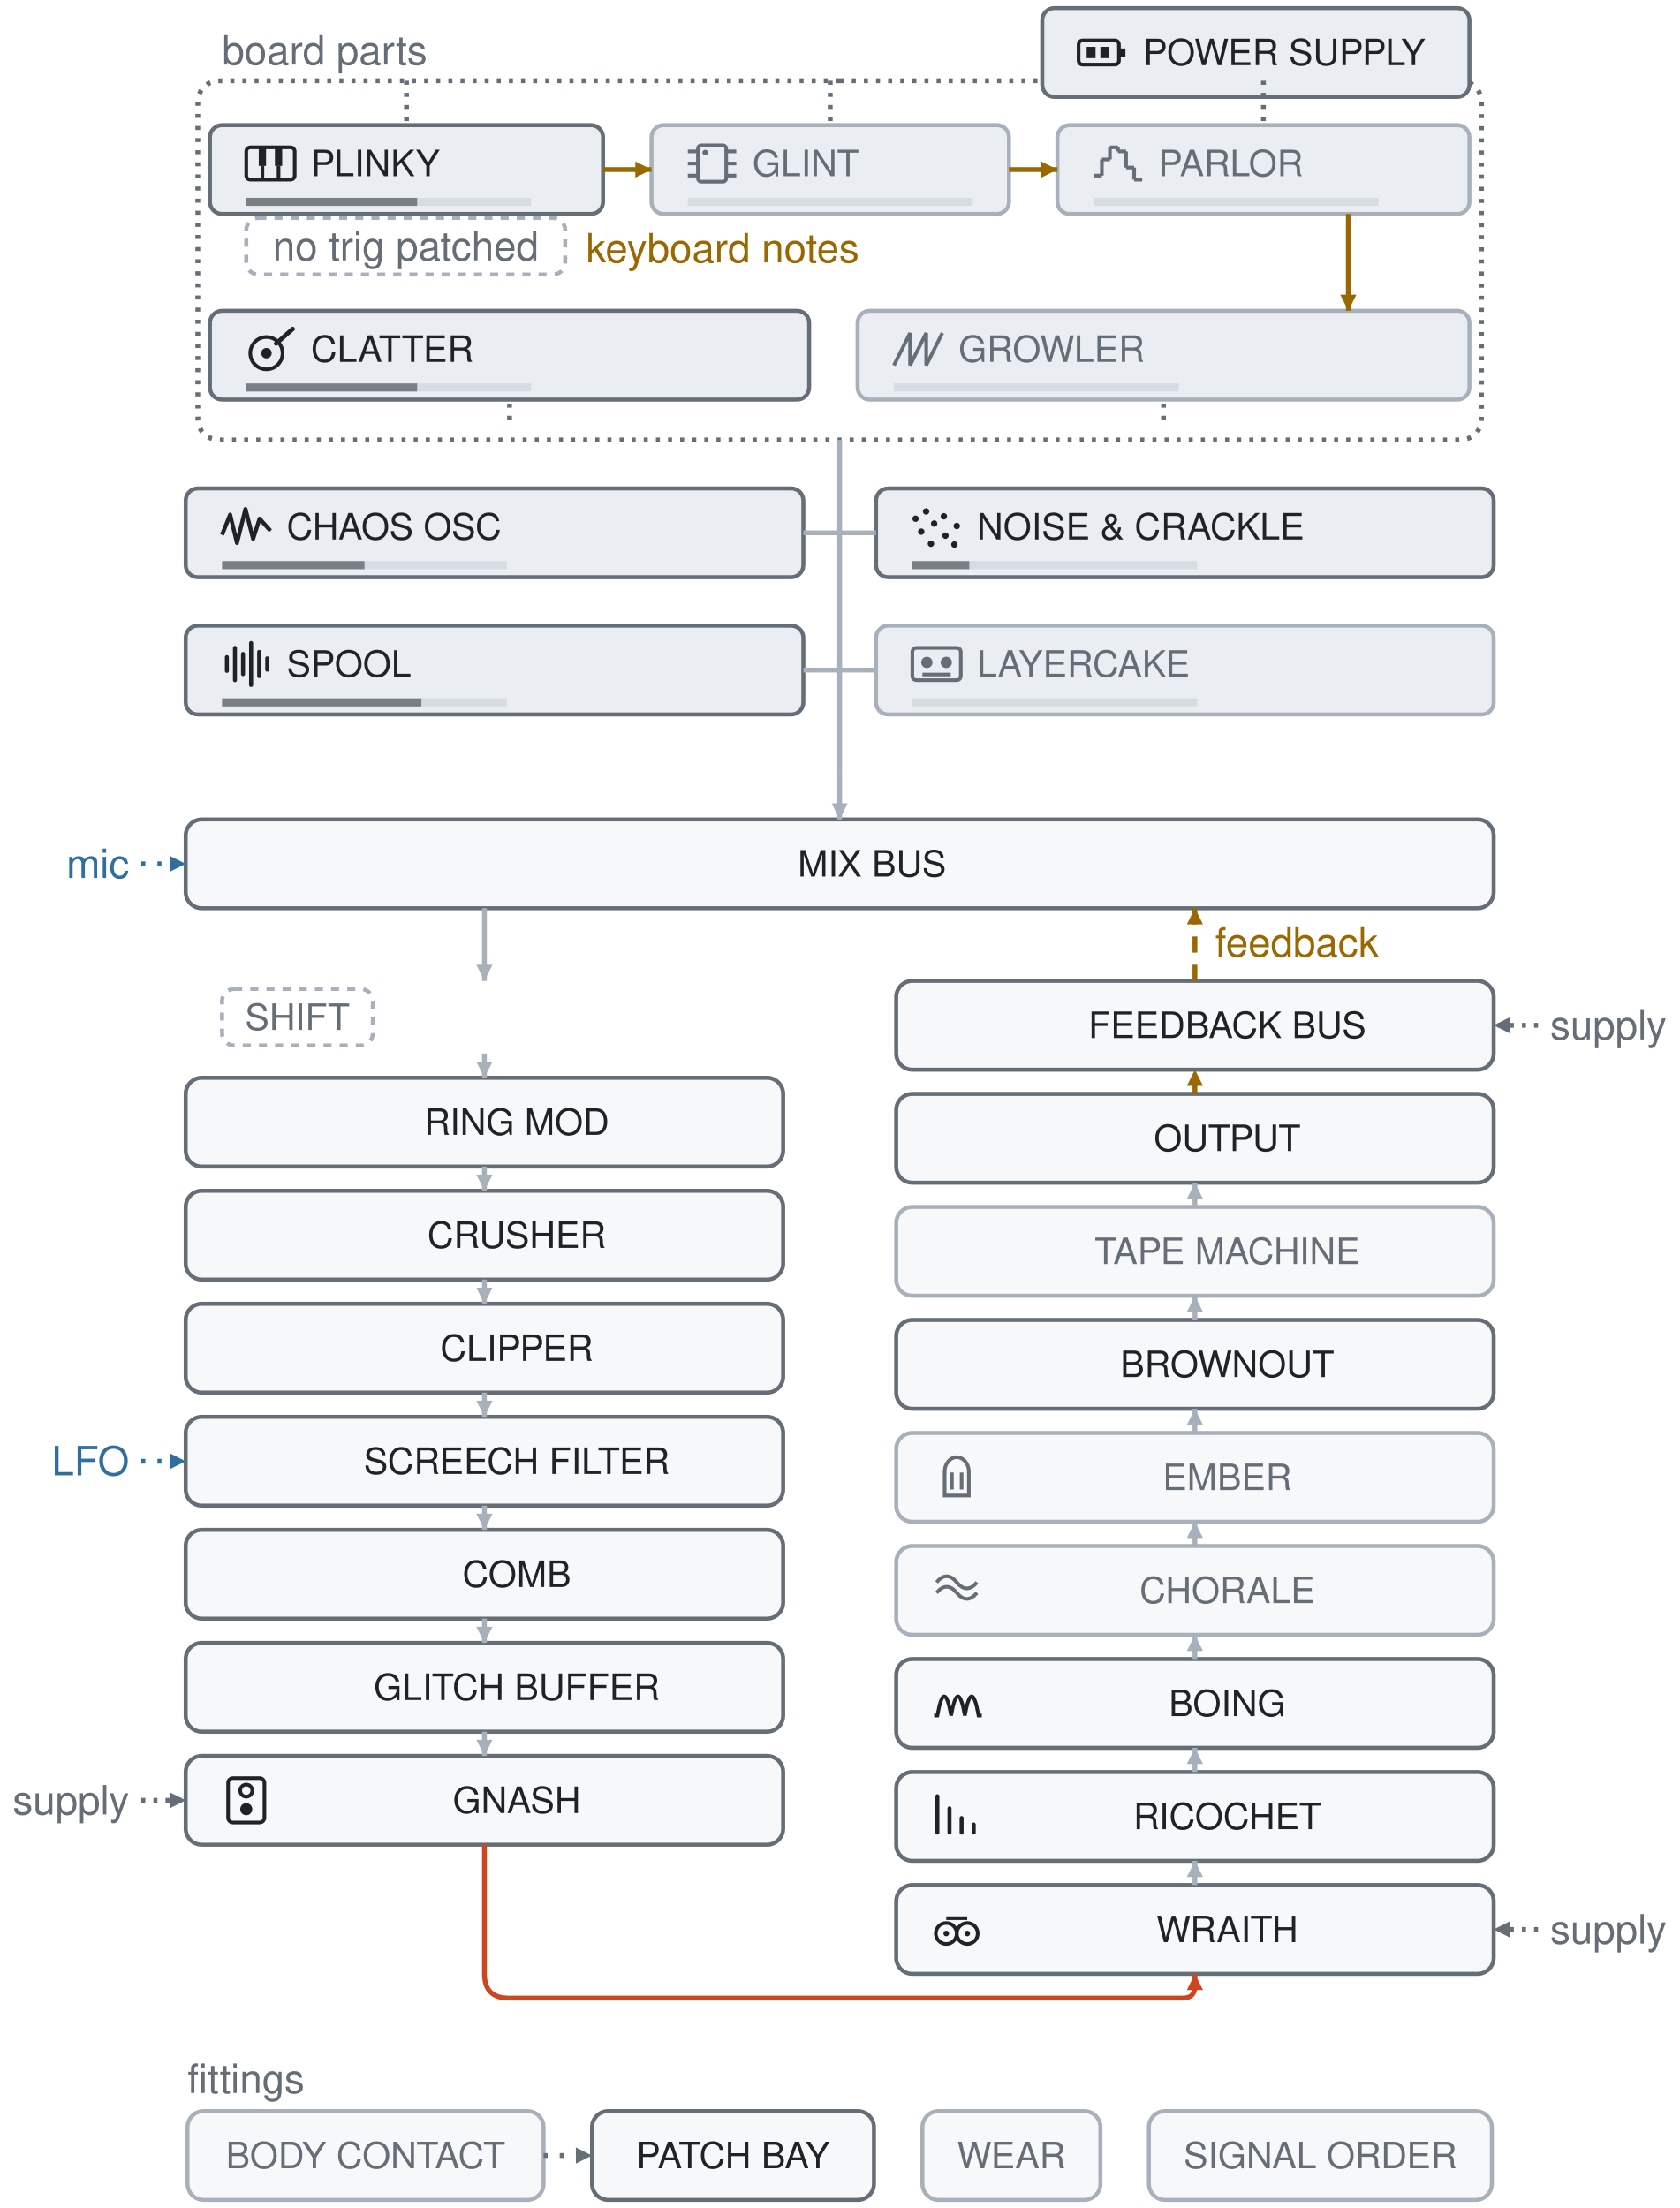
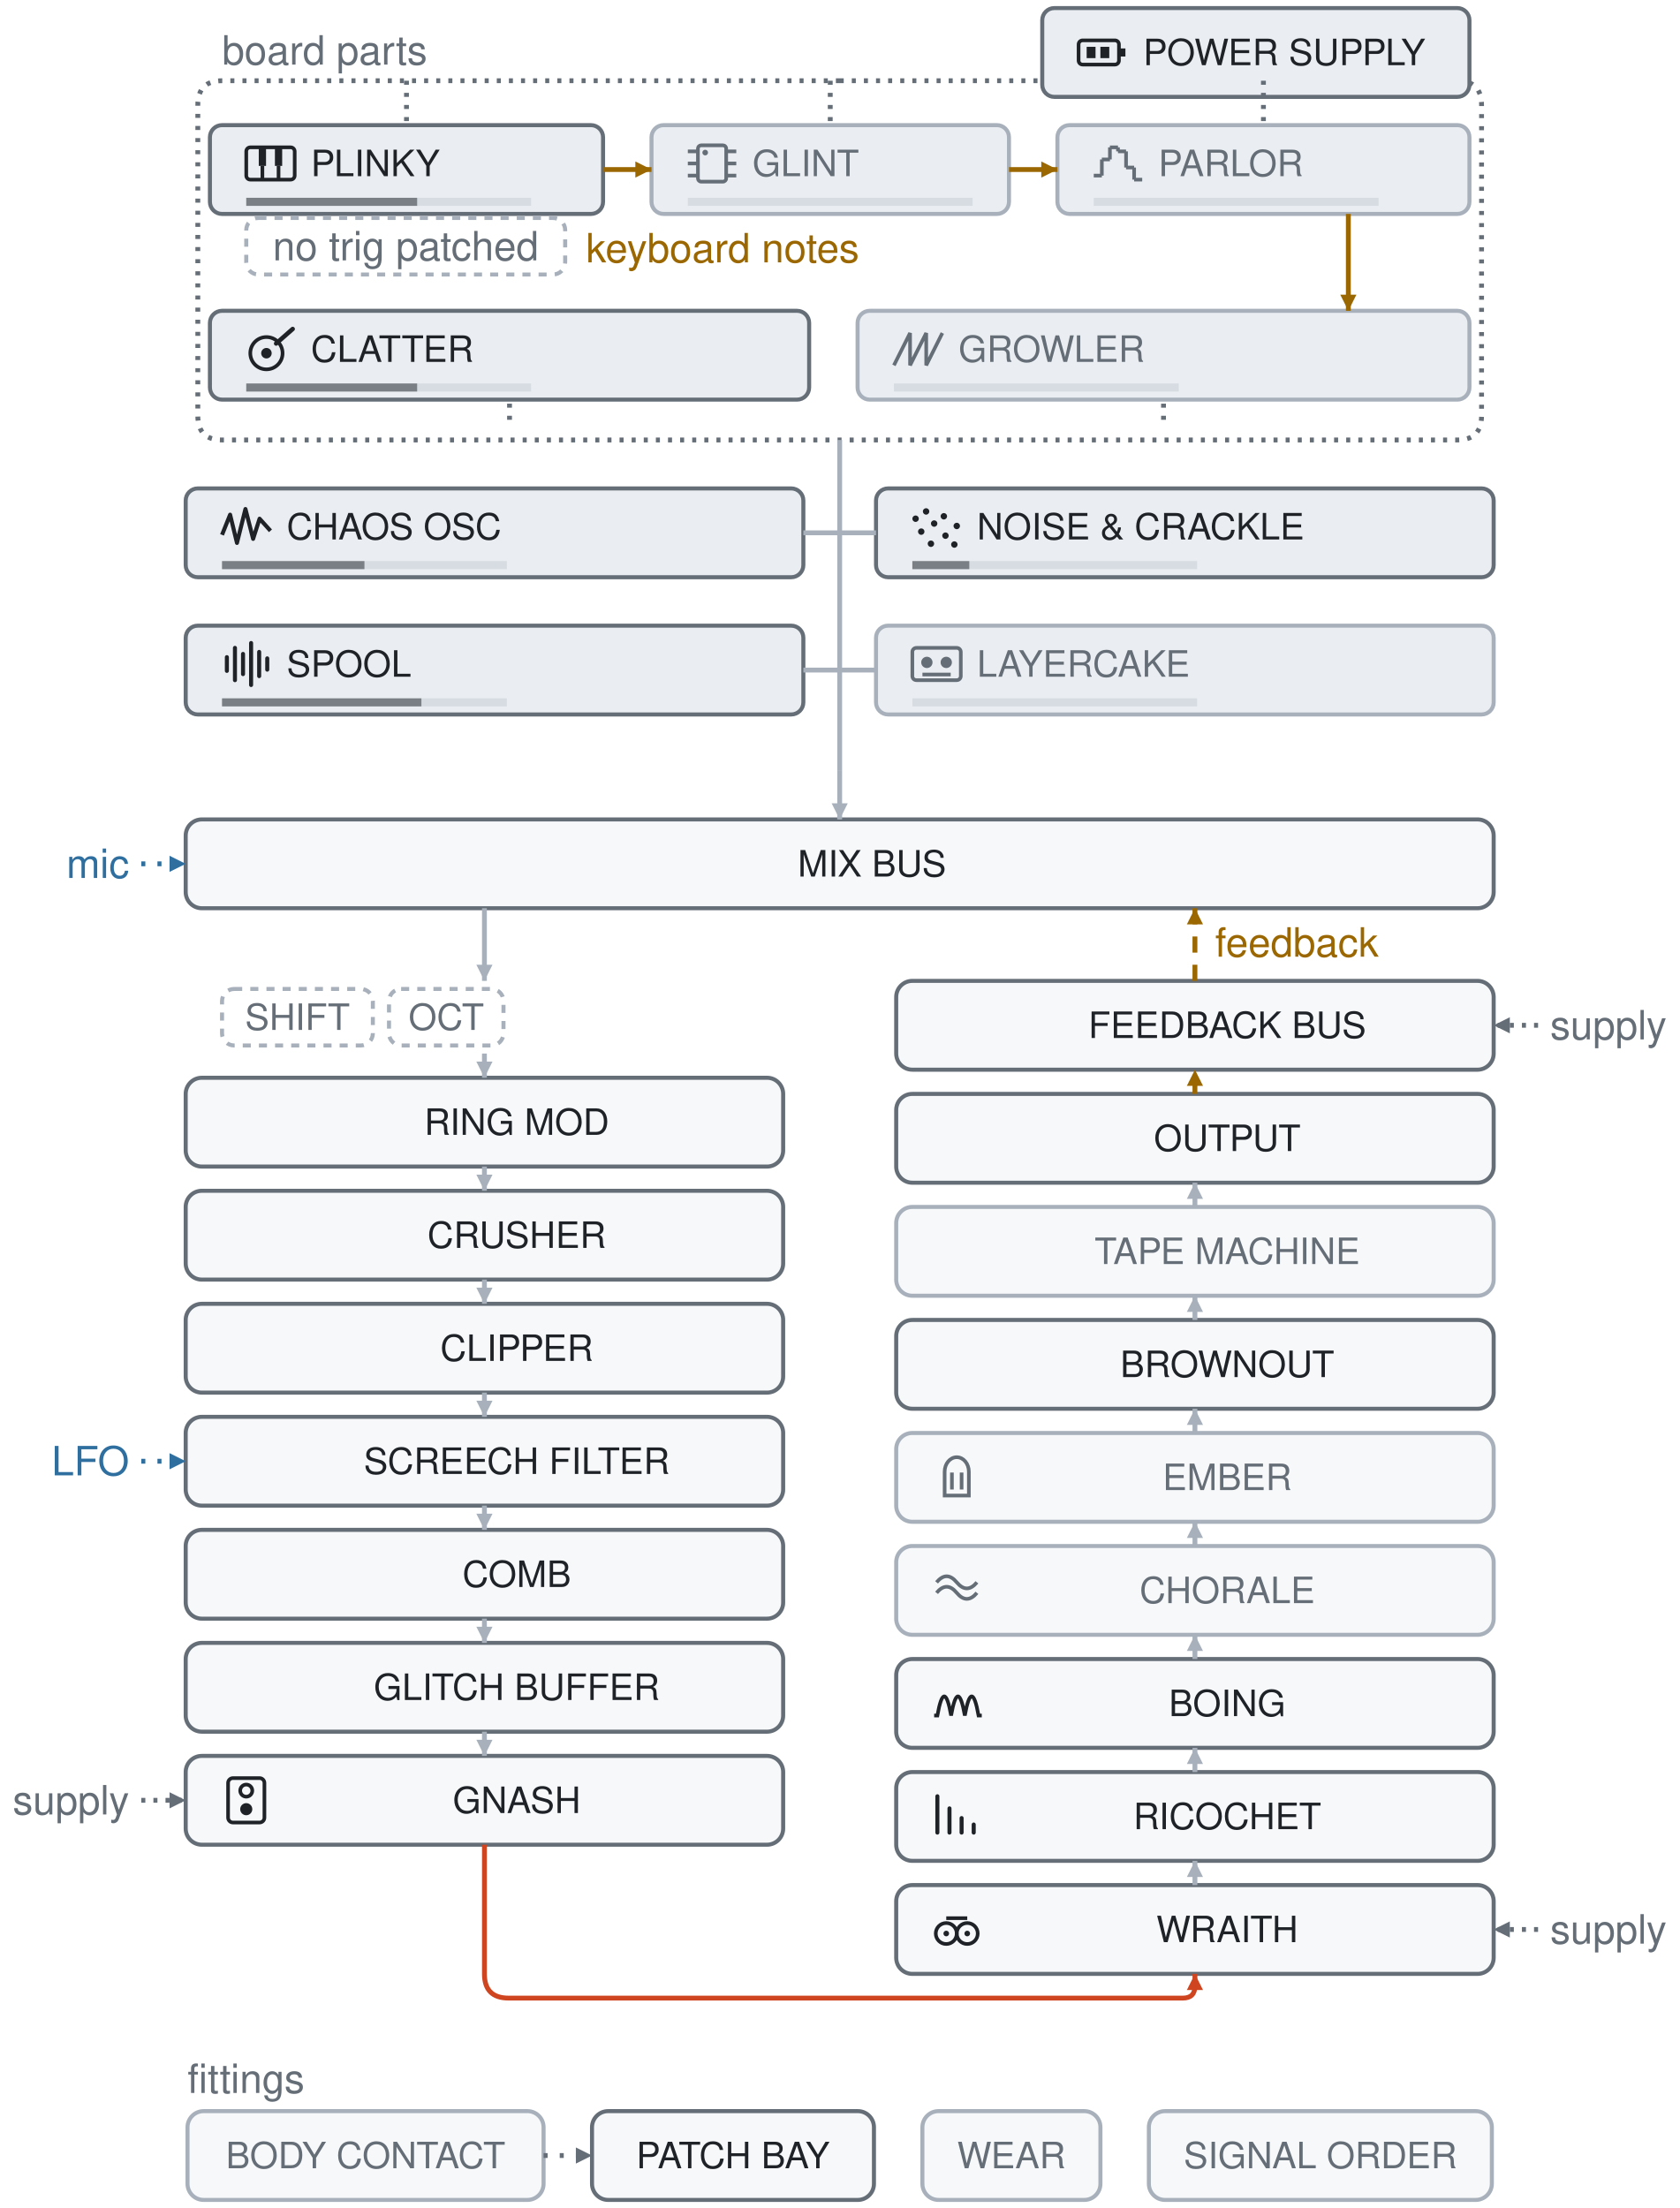
<svg xmlns="http://www.w3.org/2000/svg" viewBox="0 0 416 547" width="416" height="547" font-family="Helvetica, Arial, sans-serif">
  <g class="wire" data-wire="rail">
    <path class="line" d="M208 20L361 20Q367 20 367 26L367 103Q367 109 361 109L55 109Q49 109 49 103L49 26Q49 20 55 20L208 20" fill="none" stroke="#656d76" stroke-width="1.2" stroke-dasharray="1 2" />
    <path class="head" d="" fill="#656d76" />
  </g>
  <g class="node">
    <text x="55" y="16" fill="#656d76" font-size="10" text-anchor="start">board parts</text>
  </g>
  <g class="node">
    <rect class="box" x="52" y="31" width="97.385" height="22" rx="3" fill="#eaeef2" stroke="#656d76" stroke-width="1" />
    <g class="glyph">
      <rect x="61" y="36.5" width="12" height="8" rx="1" fill="none" stroke="#1f2328" stroke-width="0.9" />
      <path d="M 65 41.1 V 44.5 M 69 41.1 V 44.5" stroke="#1f2328" stroke-width="0.9" />
      <rect x="64.1" y="36.5" width="1.8" height="4.6" fill="#1f2328" />
      <rect x="68.1" y="36.5" width="1.8" height="4.6" fill="#1f2328" />
    </g>
    <text x="77" y="43.65" fill="#1f2328" font-size="9" text-anchor="start">PLINKY</text>
    <rect x="61" y="49" width="70.553" height="2" fill="#a8b1bb" fill-opacity="0.3" />
    <rect x="61" y="49" width="42.332" height="2" fill="#1f2328" fill-opacity="0.5" />
  </g>
  <g class="node">
    <rect class="box" x="52" y="77" width="148.435" height="22" rx="3" fill="#eaeef2" stroke="#656d76" stroke-width="1" />
    <g class="glyph">
      <circle cx="66" cy="87.5" r="4" fill="none" stroke="#1f2328" stroke-width="0.9" />
      <circle cx="66" cy="87.5" r="1.3" fill="#1f2328" />
      <path d="M 72.5 81.5 L 68.4 85.1" stroke="#1f2328" stroke-width="1.1" stroke-linecap="round" />
    </g>
    <text x="77" y="89.65" fill="#1f2328" font-size="9" text-anchor="start">CLATTER</text>
    <rect x="61" y="95" width="70.553" height="2" fill="#a8b1bb" fill-opacity="0.3" />
    <rect x="61" y="95" width="42.332" height="2" fill="#1f2328" fill-opacity="0.5" />
  </g>
  <g class="node">
    <rect class="box" x="161.385" y="31" width="88.553" height="22" rx="3" fill="#eaeef2" stroke="#a8b1bb" stroke-width="1" />
    <g class="glyph">
      <rect x="172.885" y="36" width="7" height="9" rx="0.8" fill="none" stroke="#656d76" stroke-width="0.9" />
      <path d="M 170.385 37.5 h 2.5 M 179.885 37.5 h 2.5 M 170.385 40.5 h 2.5 M 179.885 40.5 h 2.5 M 170.385 43.5 h 2.5 M 179.885 43.5 h 2.5" stroke="#656d76" stroke-width="0.9" />
      <circle cx="174.685" cy="37.8" r="0.7" fill="#656d76" />
    </g>
    <text x="186.385" y="43.65" fill="#656d76" font-size="9" text-anchor="start">GLINT</text>
    <rect x="170.385" y="49" width="70.553" height="2" fill="#a8b1bb" fill-opacity="0.3" />
  </g>
  <g class="node">
    <rect class="box" x="261.939" y="31" width="102.061" height="22" rx="3" fill="#eaeef2" stroke="#a8b1bb" stroke-width="1" />
    <g class="glyph">
      <path d="M 270.939 43.5 h 2 M 272.939 39.5 h 2 M 274.939 36.5 h 2 M 276.939 37.5 h 2 M 278.939 41.5 h 2 M 280.939 44.5 h 2 M 272.939 43.5 V 39.5 M 274.939 39.5 V 36.5 M 276.939 36.5 V 37.5 M 278.939 37.5 V 41.5 M 280.939 41.5 V 44.5" fill="none" stroke="#656d76" stroke-width="0.9" stroke-linejoin="miter" />
    </g>
    <text x="286.939" y="43.65" fill="#656d76" font-size="9" text-anchor="start">PARLOR</text>
    <rect x="270.939" y="49" width="70.553" height="2" fill="#a8b1bb" fill-opacity="0.3" />
  </g>
  <g class="node">
    <rect class="box" x="212.435" y="77" width="151.565" height="22" rx="3" fill="#eaeef2" stroke="#a8b1bb" stroke-width="1" />
    <g class="glyph">
      <path d="M 221.435 90.5 L 225.435 82.5 V 90.5 L 229.435 82.5 V 90.5 L 233.435 82.5" fill="none" stroke="#656d76" stroke-width="0.9" stroke-linejoin="miter" />
    </g>
    <text x="237.435" y="89.65" fill="#656d76" font-size="9" text-anchor="start">GROWLER</text>
    <rect x="221.435" y="95" width="70.553" height="2" fill="#a8b1bb" fill-opacity="0.3" />
  </g>
  <g class="node">
    <rect class="box" x="46" y="121" width="153" height="22" rx="3" fill="#eaeef2" stroke="#656d76" stroke-width="1" />
    <g class="glyph">
      <path d="M 55 132.5 L 57 127.5 L 58.7 134.5 L 60.8 126.1 L 62.7 133.5 L 64.3 128.5 L 67 131.5" fill="none" stroke="#1f2328" stroke-width="1" stroke-linejoin="round" />
    </g>
    <text x="71" y="133.65" fill="#1f2328" font-size="9" text-anchor="start">CHAOS OSC</text>
    <rect x="55" y="139" width="70.553" height="2" fill="#a8b1bb" fill-opacity="0.3" />
    <rect x="55" y="139" width="35.277" height="2" fill="#1f2328" fill-opacity="0.5" />
  </g>
  <g class="node">
    <rect class="box" x="217" y="121" width="153" height="22" rx="3" fill="#eaeef2" stroke="#656d76" stroke-width="1" />
    <g class="glyph">
      <path d="M 226.8 127.7 a 0.8 0.8 0 1 0 0.01 0 M 229.4 125.9 a 0.8 0.8 0 1 0 0.01 0 M 228.2 130.9 a 0.8 0.8 0 1 0 0.01 0 M 231.4 128.9 a 0.8 0.8 0 1 0 0.01 0 M 230.6 133.9 a 0.8 0.8 0 1 0 0.01 0 M 233.8 127.1 a 0.8 0.8 0 1 0 0.01 0 M 234.2 131.9 a 0.8 0.8 0 1 0 0.01 0 M 237 129.5 a 0.8 0.8 0 1 0 0.01 0 M 236.4 134.1 a 0.8 0.8 0 1 0 0.01 0" fill="#1f2328" />
    </g>
    <text x="242" y="133.65" fill="#1f2328" font-size="9" text-anchor="start">NOISE &amp; CRACKLE</text>
    <rect x="226" y="139" width="70.553" height="2" fill="#a8b1bb" fill-opacity="0.3" />
    <rect x="226" y="139" width="14.111" height="2" fill="#1f2328" fill-opacity="0.5" />
  </g>
  <g class="node">
    <rect class="box" x="46" y="155" width="153" height="22" rx="3" fill="#eaeef2" stroke="#656d76" stroke-width="1" />
    <g class="glyph">
      <path d="M 56.2 162.8 v 3.4 M 58.2 160.5 v 8 M 60.2 162 v 5 M 62.2 159.3 v 10.4 M 64.2 161.5 v 6 M 66.2 163.1 v 2.8" stroke="#1f2328" stroke-width="1" stroke-linecap="round" />
    </g>
    <text x="71" y="167.65" fill="#1f2328" font-size="9" text-anchor="start">SPOOL</text>
    <rect x="55" y="173" width="70.553" height="2" fill="#a8b1bb" fill-opacity="0.3" />
    <rect x="55" y="173" width="49.387" height="2" fill="#1f2328" fill-opacity="0.5" />
  </g>
  <g class="node">
    <rect class="box" x="217" y="155" width="153" height="22" rx="3" fill="#eaeef2" stroke="#a8b1bb" stroke-width="1" />
    <g class="glyph">
      <rect x="226" y="160.5" width="12" height="8" rx="1" fill="none" stroke="#656d76" stroke-width="0.9" />
      <circle cx="229.6" cy="164.1" r="1.4" fill="#656d76" />
      <circle cx="234.4" cy="164.1" r="1.4" fill="#656d76" />
      <path d="M 228.5 167.1 h 7" stroke="#656d76" stroke-width="0.9" />
    </g>
    <text x="242" y="167.65" fill="#656d76" font-size="9" text-anchor="start">LAYERCAKE</text>
    <rect x="226" y="173" width="70.553" height="2" fill="#a8b1bb" fill-opacity="0.3" />
  </g>
  <g class="node">
    <rect class="box" x="46" y="203" width="324" height="22" rx="4" fill="#f6f8fa" stroke="#656d76" stroke-width="1" />
    <text x="216" y="217.15" fill="#1f2328" font-size="9" text-anchor="middle">MIX BUS</text>
  </g>
  <g class="node" />
  <g class="node">
    <rect class="box" x="46" y="267" width="148" height="22" rx="4" fill="#f6f8fa" stroke="#656d76" stroke-width="1" />
    <text x="128" y="281.15" fill="#1f2328" font-size="9" text-anchor="middle">RING MOD</text>
  </g>
  <g class="node">
    <rect class="box" x="46" y="295" width="148" height="22" rx="4" fill="#f6f8fa" stroke="#656d76" stroke-width="1" />
    <text x="128" y="309.15" fill="#1f2328" font-size="9" text-anchor="middle">CRUSHER</text>
  </g>
  <g class="node">
    <rect class="box" x="46" y="323" width="148" height="22" rx="4" fill="#f6f8fa" stroke="#656d76" stroke-width="1" />
    <text x="128" y="337.15" fill="#1f2328" font-size="9" text-anchor="middle">CLIPPER</text>
  </g>
  <g class="node">
    <rect class="box" x="46" y="351" width="148" height="22" rx="4" fill="#f6f8fa" stroke="#656d76" stroke-width="1" />
    <text x="128" y="365.15" fill="#1f2328" font-size="9" text-anchor="middle">SCREECH FILTER</text>
  </g>
  <g class="node">
    <rect class="box" x="46" y="379" width="148" height="22" rx="4" fill="#f6f8fa" stroke="#656d76" stroke-width="1" />
    <text x="128" y="393.15" fill="#1f2328" font-size="9" text-anchor="middle">COMB</text>
  </g>
  <g class="node">
    <rect class="box" x="46" y="407" width="148" height="22" rx="4" fill="#f6f8fa" stroke="#656d76" stroke-width="1" />
    <text x="128" y="421.15" fill="#1f2328" font-size="9" text-anchor="middle">GLITCH BUFFER</text>
  </g>
  <g class="node">
    <rect class="box" x="46" y="435" width="148" height="22" rx="4" fill="#f6f8fa" stroke="#656d76" stroke-width="1" />
    <g class="glyph">
      <rect x="56.5" y="440.5" width="9" height="11" rx="1.2" fill="none" stroke="#1f2328" stroke-width="0.9" />
      <circle cx="61" cy="443.6" r="1.5" fill="none" stroke="#1f2328" stroke-width="0.9" />
      <circle cx="61" cy="448.2" r="1.5" fill="#1f2328" />
    </g>
    <text x="128" y="449.15" fill="#1f2328" font-size="9" text-anchor="middle">GNASH</text>
  </g>
  <g class="node">
    <rect class="box" x="222" y="467" width="148" height="22" rx="4" fill="#f6f8fa" stroke="#656d76" stroke-width="1" />
    <g class="glyph">
      <circle cx="234.4" cy="479" r="2.6" fill="none" stroke="#1f2328" stroke-width="0.9" />
      <circle cx="234.4" cy="479" r="0.7" fill="#1f2328" />
      <circle cx="239.6" cy="479" r="2.6" fill="none" stroke="#1f2328" stroke-width="0.9" />
      <circle cx="239.6" cy="479" r="0.7" fill="#1f2328" />
      <path d="M 234.4 475.2 H 239.6" stroke="#1f2328" stroke-width="0.9" />
    </g>
    <text x="304" y="481.15" fill="#1f2328" font-size="9" text-anchor="middle">WRAITH</text>
  </g>
  <g class="node">
    <rect class="box" x="222" y="439" width="148" height="22" rx="4" fill="#f6f8fa" stroke="#656d76" stroke-width="1" />
    <g class="glyph">
      <path d="M 232.2 454 v -9 M 235.2 454 v -6 M 238.2 454 v -3.6 M 241.2 454 v -2" stroke="#1f2328" stroke-width="1" stroke-linecap="round" />
    </g>
    <text x="304" y="453.15" fill="#1f2328" font-size="9" text-anchor="middle">RICOCHET</text>
  </g>
  <g class="node">
    <rect class="box" x="222" y="411" width="148" height="22" rx="4" fill="#f6f8fa" stroke="#656d76" stroke-width="1" />
    <g class="glyph">
      <path d="M 231.4 425 h 0.8 q 1.7 -9.5 3.4 0 q 1.7 -9.5 3.4 0 q 1.7 -9.5 3.4 0 h 0.8" fill="none" stroke="#1f2328" stroke-width="0.9" />
    </g>
    <text x="304" y="425.15" fill="#1f2328" font-size="9" text-anchor="middle">BOING</text>
  </g>
  <g class="node">
    <rect class="box" x="222" y="383" width="148" height="22" rx="4" fill="#f6f8fa" stroke="#a8b1bb" stroke-width="1" />
    <g class="glyph">
      <path d="M 232 392 q 2.5 -3 5 0 q 2.5 3 5 0" fill="none" stroke="#656d76" stroke-width="0.9" />
      <path d="M 232 394.6 q 2.5 -3 5 0 q 2.5 3 5 0" fill="none" stroke="#656d76" stroke-width="0.9" />
    </g>
    <text x="304" y="397.15" fill="#656d76" font-size="9" text-anchor="middle">CHORALE</text>
  </g>
  <g class="node">
    <rect class="box" x="222" y="355" width="148" height="22" rx="4" fill="#f6f8fa" stroke="#a8b1bb" stroke-width="1" />
    <g class="glyph">
      <path d="M 234 370.5 V 364.6 a 3 3.6 0 0 1 6 0 V 370.5 z" fill="none" stroke="#656d76" stroke-width="0.9" />
      <path d="M 235.8 369 V 364.8 M 238.2 369 V 364.8" fill="none" stroke="#656d76" stroke-width="0.9" />
    </g>
    <text x="304" y="369.15" fill="#656d76" font-size="9" text-anchor="middle">EMBER</text>
  </g>
  <g class="node">
    <rect class="box" x="222" y="327" width="148" height="22" rx="4" fill="#f6f8fa" stroke="#656d76" stroke-width="1" />
    <text x="304" y="341.15" fill="#1f2328" font-size="9" text-anchor="middle">BROWNOUT</text>
  </g>
  <g class="node">
    <rect class="box" x="222" y="299" width="148" height="22" rx="4" fill="#f6f8fa" stroke="#a8b1bb" stroke-width="1" />
    <text x="304" y="313.15" fill="#656d76" font-size="9" text-anchor="middle">TAPE MACHINE</text>
  </g>
  <g class="node">
    <rect class="box" x="222" y="271" width="148" height="22" rx="4" fill="#f6f8fa" stroke="#656d76" stroke-width="1" />
    <text x="304" y="285.15" fill="#1f2328" font-size="9" text-anchor="middle">OUTPUT</text>
  </g>
  <g class="node">
    <rect class="box" x="222" y="243" width="148" height="22" rx="4" fill="#f6f8fa" stroke="#656d76" stroke-width="1" />
    <text x="304" y="257.15" fill="#1f2328" font-size="9" text-anchor="middle">FEEDBACK BUS</text>
  </g>
  <g class="node">
    <rect class="box" x="46.45" y="523" width="88.2" height="22" rx="4" fill="#f6f8fa" stroke="#a8b1bb" stroke-width="1" />
    <text x="90.55" y="537.15" fill="#656d76" font-size="9" text-anchor="middle">BODY CONTACT</text>
  </g>
  <g class="node">
    <rect class="box" x="146.65" y="523" width="69.84" height="22" rx="4" fill="#f6f8fa" stroke="#656d76" stroke-width="1" />
    <text x="181.57" y="537.15" fill="#1f2328" font-size="9" text-anchor="middle">PATCH BAY</text>
  </g>
  <g class="node">
    <rect class="box" x="228.49" y="523" width="44.1" height="22" rx="4" fill="#f6f8fa" stroke="#a8b1bb" stroke-width="1" />
    <text x="250.54" y="537.15" fill="#656d76" font-size="9" text-anchor="middle">WEAR</text>
  </g>
  <g class="node">
    <rect class="box" x="284.59" y="523" width="84.96" height="22" rx="4" fill="#f6f8fa" stroke="#a8b1bb" stroke-width="1" />
    <text x="327.07" y="537.15" fill="#656d76" font-size="9" text-anchor="middle">SIGNAL ORDER</text>
  </g>
  <g class="node">
    <rect class="box" x="55" y="245" width="37.36" height="14" rx="3" fill="none" stroke="#a8b1bb" stroke-dasharray="2 2" />
    <text x="73.68" y="255.15" fill="#656d76" font-size="9" text-anchor="middle">SHIFT</text>
  </g>
  <g class="node">
+     <rect class="box" x="96.36" y="245" width="28.36" height="14" rx="3" fill="none" stroke="#a8b1bb" stroke-dasharray="2 2" />
+     <text x="110.54" y="255.15" fill="#656d76" font-size="9" text-anchor="middle">OCT</text>
+   </g>
+   <g class="node">
    <rect class="box" x="61" y="54" width="79" height="14" rx="3" fill="none" stroke="#a8b1bb" stroke-dasharray="2 2" />
    <text x="100.5" y="64.5" fill="#656d76" font-size="10" text-anchor="middle">no trig patched</text>
  </g>
  <g class="node rail-chip">
    <rect class="box" x="258.18" y="2" width="105.82" height="22" rx="3" fill="#eaeef2" stroke="#656d76" stroke-width="1" />
    <g class="glyph">
      <rect x="267.18" y="10" width="10" height="6" rx="1" fill="none" stroke="#1f2328" stroke-width="0.9" />
      <rect x="277.18" y="12" width="1.6" height="2" fill="#1f2328" />
      <rect x="269.18" y="11.6" width="2.2" height="2.8" fill="#1f2328" />
      <rect x="272.58" y="11.6" width="2.2" height="2.8" fill="#1f2328" />
    </g>
    <text x="283.18" y="16.15" fill="#1f2328" font-size="9" text-anchor="start">POWER SUPPLY</text>
  </g>
  <g class="tap">
    <text x="32" y="217.5" fill="#2f6f9f" font-size="10" text-anchor="end">mic</text>
  </g>
  <g class="tap">
    <text x="384" y="257.5" fill="#656d76" font-size="10" text-anchor="start">supply</text>
  </g>
  <g class="tap">
    <text x="32" y="365.5" fill="#2f6f9f" font-size="10" text-anchor="end">LFO</text>
  </g>
  <g class="tap">
    <text x="32" y="449.5" fill="#656d76" font-size="10" text-anchor="end">supply</text>
  </g>
  <g class="tap">
    <text x="384" y="481.5" fill="#656d76" font-size="10" text-anchor="start">supply</text>
  </g>
  <g class="tap">
    <text x="46.45" y="518.5" fill="#656d76" font-size="10" text-anchor="start">fittings</text>
  </g>
  <g class="wire" data-wire="rail-Plinky">
    <path class="line" d="M100.693 20L100.693 31" fill="none" stroke="#656d76" stroke-width="1.2" stroke-dasharray="1 2" />
    <path class="head" d="" fill="#656d76" />
  </g>
  <g class="wire" data-wire="rail-Clatter">
    <path class="line" d="M126.218 104L126.218 99" fill="none" stroke="#656d76" stroke-width="1.2" stroke-dasharray="1 2" />
    <path class="head" d="" fill="#656d76" />
  </g>
  <g class="wire" data-wire="rail-Glint">
    <path class="line" d="M205.662 20L205.662 31" fill="none" stroke="#656d76" stroke-width="1.2" stroke-dasharray="1 2" />
    <path class="head" d="" fill="#656d76" />
  </g>
  <g class="wire" data-wire="rail-Parlor">
    <path class="line" d="M312.969 20L312.969 31" fill="none" stroke="#656d76" stroke-width="1.2" stroke-dasharray="1 2" />
    <path class="head" d="" fill="#656d76" />
  </g>
  <g class="wire" data-wire="rail-Growler">
    <path class="line" d="M288.218 104L288.218 99" fill="none" stroke="#656d76" stroke-width="1.2" stroke-dasharray="1 2" />
    <path class="head" d="" fill="#656d76" />
  </g>
  <g class="wire" data-wire="key-line">
    <path class="line" d="M149.385 42L161.385 42" fill="none" stroke="#9a6700" stroke-width="1.2" />
    <path class="head" d="M157.385 44L161.385 42L157.385 40Z" fill="#9a6700" />
    <text x="179" y="65" fill="#9a6700" font-size="10" text-anchor="middle">keyboard notes</text>
  </g>
  <g class="wire" data-wire="key-line-pcm">
    <path class="line" d="M249.939 42L261.939 42" fill="none" stroke="#9a6700" stroke-width="1.2" />
    <path class="head" d="M257.939 44L261.939 42L257.939 40Z" fill="#9a6700" />
  </g>
  <g class="wire" data-wire="key-line-mono">
    <path class="line" d="M334 53L334 77" fill="none" stroke="#9a6700" stroke-width="1.2" />
    <path class="head" d="M332 73L334 77L336 73Z" fill="#9a6700" />
  </g>
  <g class="wire" data-wire="board-out">
    <path class="line" d="M208 109L208 191" fill="none" stroke="#a8b1bb" stroke-width="1.2" />
    <path class="head" d="" fill="#a8b1bb" />
  </g>
  <g class="wire" data-wire="Chaos_osc-out">
    <path class="line" d="M199 132L208 132" fill="none" stroke="#a8b1bb" stroke-width="1.2" />
    <path class="head" d="" fill="#a8b1bb" />
  </g>
  <g class="wire" data-wire="Noise_crackle-out">
    <path class="line" d="M217 132L208 132" fill="none" stroke="#a8b1bb" stroke-width="1.2" />
    <path class="head" d="" fill="#a8b1bb" />
  </g>
  <g class="wire" data-wire="Spool-out">
    <path class="line" d="M199 166L208 166" fill="none" stroke="#a8b1bb" stroke-width="1.2" />
    <path class="head" d="" fill="#a8b1bb" />
  </g>
  <g class="wire" data-wire="Layercake-out">
    <path class="line" d="M217 166L208 166" fill="none" stroke="#a8b1bb" stroke-width="1.2" />
    <path class="head" d="" fill="#a8b1bb" />
  </g>
  <g class="wire" data-wire="collect-mix">
    <path class="line" d="M208 191L208 203" fill="none" stroke="#a8b1bb" stroke-width="1.2" />
    <path class="head" d="M206 199L208 203L210 199Z" fill="#a8b1bb" />
  </g>
  <g class="wire" data-wire="mix-path">
    <path class="line" d="M120 225L120 243" fill="none" stroke="#a8b1bb" stroke-width="1.2" />
    <path class="head" d="M118 239L120 243L122 239Z" fill="#a8b1bb" />
  </g>
  <g class="wire" data-wire="rack-Ring_mod">
    <path class="line" d="M120 261L120 267" fill="none" stroke="#a8b1bb" stroke-width="1.2" />
    <path class="head" d="M118 263L120 267L122 263Z" fill="#a8b1bb" />
  </g>
  <g class="wire" data-wire="Ring_mod-Crusher">
    <path class="line" d="M120 289L120 295" fill="none" stroke="#a8b1bb" stroke-width="1.2" />
    <path class="head" d="M118 291L120 295L122 291Z" fill="#a8b1bb" />
  </g>
  <g class="wire" data-wire="Crusher-Clipper">
    <path class="line" d="M120 317L120 323" fill="none" stroke="#a8b1bb" stroke-width="1.2" />
    <path class="head" d="M118 319L120 323L122 319Z" fill="#a8b1bb" />
  </g>
  <g class="wire" data-wire="Clipper-Screech_filter">
    <path class="line" d="M120 345L120 351" fill="none" stroke="#a8b1bb" stroke-width="1.2" />
    <path class="head" d="M118 347L120 351L122 347Z" fill="#a8b1bb" />
  </g>
  <g class="wire" data-wire="Screech_filter-Comb">
    <path class="line" d="M120 373L120 379" fill="none" stroke="#a8b1bb" stroke-width="1.2" />
    <path class="head" d="M118 375L120 379L122 375Z" fill="#a8b1bb" />
  </g>
  <g class="wire" data-wire="Comb-Glitch_buffer">
    <path class="line" d="M120 401L120 407" fill="none" stroke="#a8b1bb" stroke-width="1.2" />
    <path class="head" d="M118 403L120 407L122 403Z" fill="#a8b1bb" />
  </g>
  <g class="wire" data-wire="Glitch_buffer-Gnash">
    <path class="line" d="M120 429L120 435" fill="none" stroke="#a8b1bb" stroke-width="1.2" />
    <path class="head" d="M118 431L120 435L122 431Z" fill="#a8b1bb" />
  </g>
  <g class="wire" data-wire="Wraith-Ricochet">
    <path class="line" d="M296 467L296 461" fill="none" stroke="#a8b1bb" stroke-width="1.2" />
    <path class="head" d="M298 465L296 461L294 465Z" fill="#a8b1bb" />
  </g>
  <g class="wire" data-wire="Ricochet-Boing">
    <path class="line" d="M296 439L296 433" fill="none" stroke="#a8b1bb" stroke-width="1.2" />
    <path class="head" d="M298 437L296 433L294 437Z" fill="#a8b1bb" />
  </g>
  <g class="wire" data-wire="Boing-Chorale">
    <path class="line" d="M296 411L296 405" fill="none" stroke="#a8b1bb" stroke-width="1.2" />
    <path class="head" d="M298 409L296 405L294 409Z" fill="#a8b1bb" />
  </g>
  <g class="wire" data-wire="Chorale-Ember">
    <path class="line" d="M296 383L296 377" fill="none" stroke="#a8b1bb" stroke-width="1.2" />
    <path class="head" d="M298 381L296 377L294 381Z" fill="#a8b1bb" />
  </g>
  <g class="wire" data-wire="Ember-Brownout">
    <path class="line" d="M296 355L296 349" fill="none" stroke="#a8b1bb" stroke-width="1.2" />
    <path class="head" d="M298 353L296 349L294 353Z" fill="#a8b1bb" />
  </g>
  <g class="wire" data-wire="Brownout-Tape_machine">
    <path class="line" d="M296 327L296 321" fill="none" stroke="#a8b1bb" stroke-width="1.2" />
    <path class="head" d="M298 325L296 321L294 325Z" fill="#a8b1bb" />
  </g>
  <g class="wire" data-wire="Tape_machine-Output">
    <path class="line" d="M296 299L296 293" fill="none" stroke="#a8b1bb" stroke-width="1.2" />
    <path class="head" d="M298 297L296 293L294 297Z" fill="#a8b1bb" />
  </g>
  <g class="wire" data-wire="fold">
    <path class="line" d="M120 457L120 489Q120 495 126 495L293 495Q296 495 296 492L296 489" fill="none" stroke="#cf4520" stroke-width="1.2" />
    <path class="head" d="M298 493L296 489L294 493Z" fill="#cf4520" />
  </g>
  <g class="wire" data-wire="fb-out">
    <path class="line" d="M296 271L296 265" fill="none" stroke="#9a6700" stroke-width="1.2" stroke-dasharray="4 3" />
    <path class="head" d="M298 269L296 265L294 269Z" fill="#9a6700" />
  </g>
  <g class="wire" data-wire="fb-home">
    <path class="line" d="M296 243L296 225" fill="none" stroke="#9a6700" stroke-width="1.2" stroke-dasharray="4 3" />
    <path class="head" d="M298 229L296 225L294 229Z" fill="#9a6700" />
    <text x="301" y="237" fill="#9a6700" font-size="10" text-anchor="start">feedback</text>
  </g>
  <g class="wire" data-wire="pad-bay">
    <path class="line" d="M134.65 534L146.65 534" fill="none" stroke="#656d76" stroke-width="1.2" stroke-dasharray="1 3" />
    <path class="head" d="M142.65 536L146.65 534L142.65 532Z" fill="#656d76" />
  </g>
  <g class="wire" data-wire="mic-wire">
    <path class="line" d="M35 214L46 214" fill="none" stroke="#2f6f9f" stroke-width="1.2" stroke-dasharray="1 3" />
    <path class="head" d="M42 216L46 214L42 212Z" fill="#2f6f9f" />
  </g>
  <g class="wire" data-wire="rail-Feedback_bus-wire">
    <path class="line" d="M381 254L370 254" fill="none" stroke="#656d76" stroke-width="1.2" stroke-dasharray="1 2" />
    <path class="head" d="M374 252L370 254L374 256Z" fill="#656d76" />
  </g>
  <g class="wire" data-wire="wire0-wire">
    <path class="line" d="M35 362L46 362" fill="none" stroke="#2f6f9f" stroke-width="1.2" stroke-dasharray="1 3" />
    <path class="head" d="M42 364L46 362L42 360Z" fill="#2f6f9f" />
  </g>
  <g class="wire" data-wire="rail-Gnash-wire">
    <path class="line" d="M35 446L46 446" fill="none" stroke="#656d76" stroke-width="1.2" stroke-dasharray="1 2" />
    <path class="head" d="M42 448L46 446L42 444Z" fill="#656d76" />
  </g>
  <g class="wire" data-wire="rail-Wraith-wire">
    <path class="line" d="M381 478L370 478" fill="none" stroke="#656d76" stroke-width="1.2" stroke-dasharray="1 2" />
    <path class="head" d="M374 476L370 478L374 480Z" fill="#656d76" />
  </g>
</svg>
